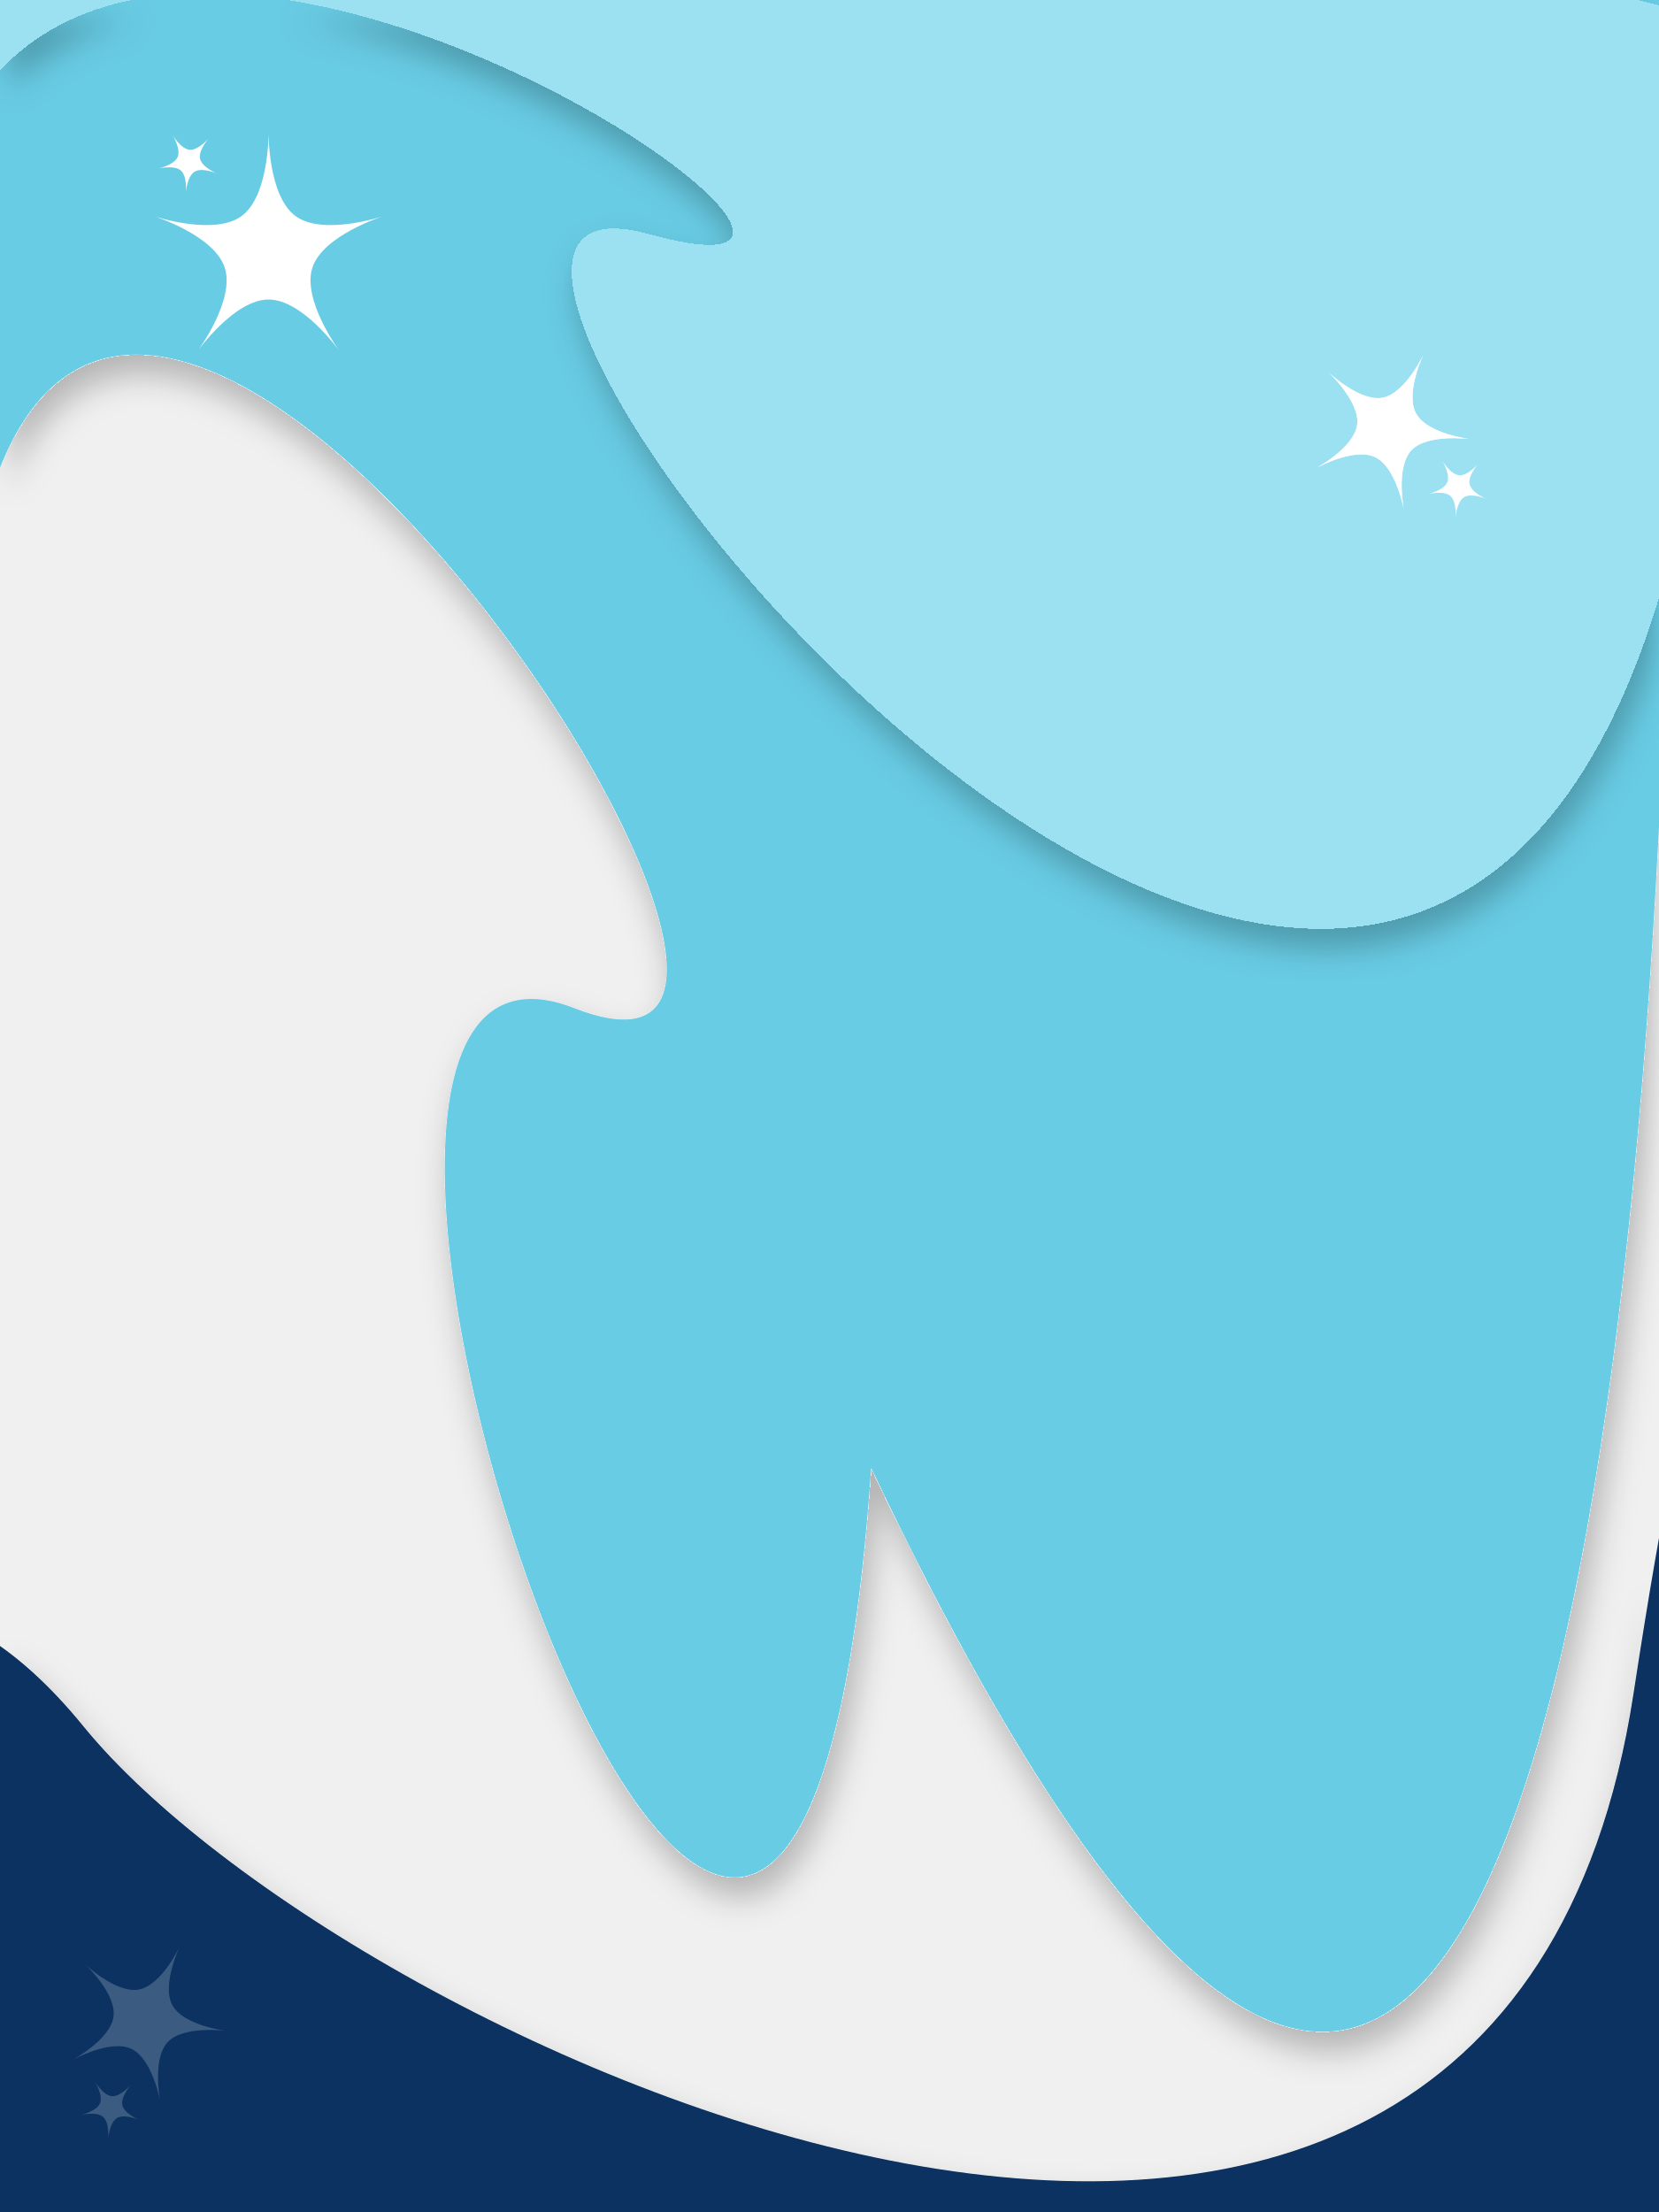
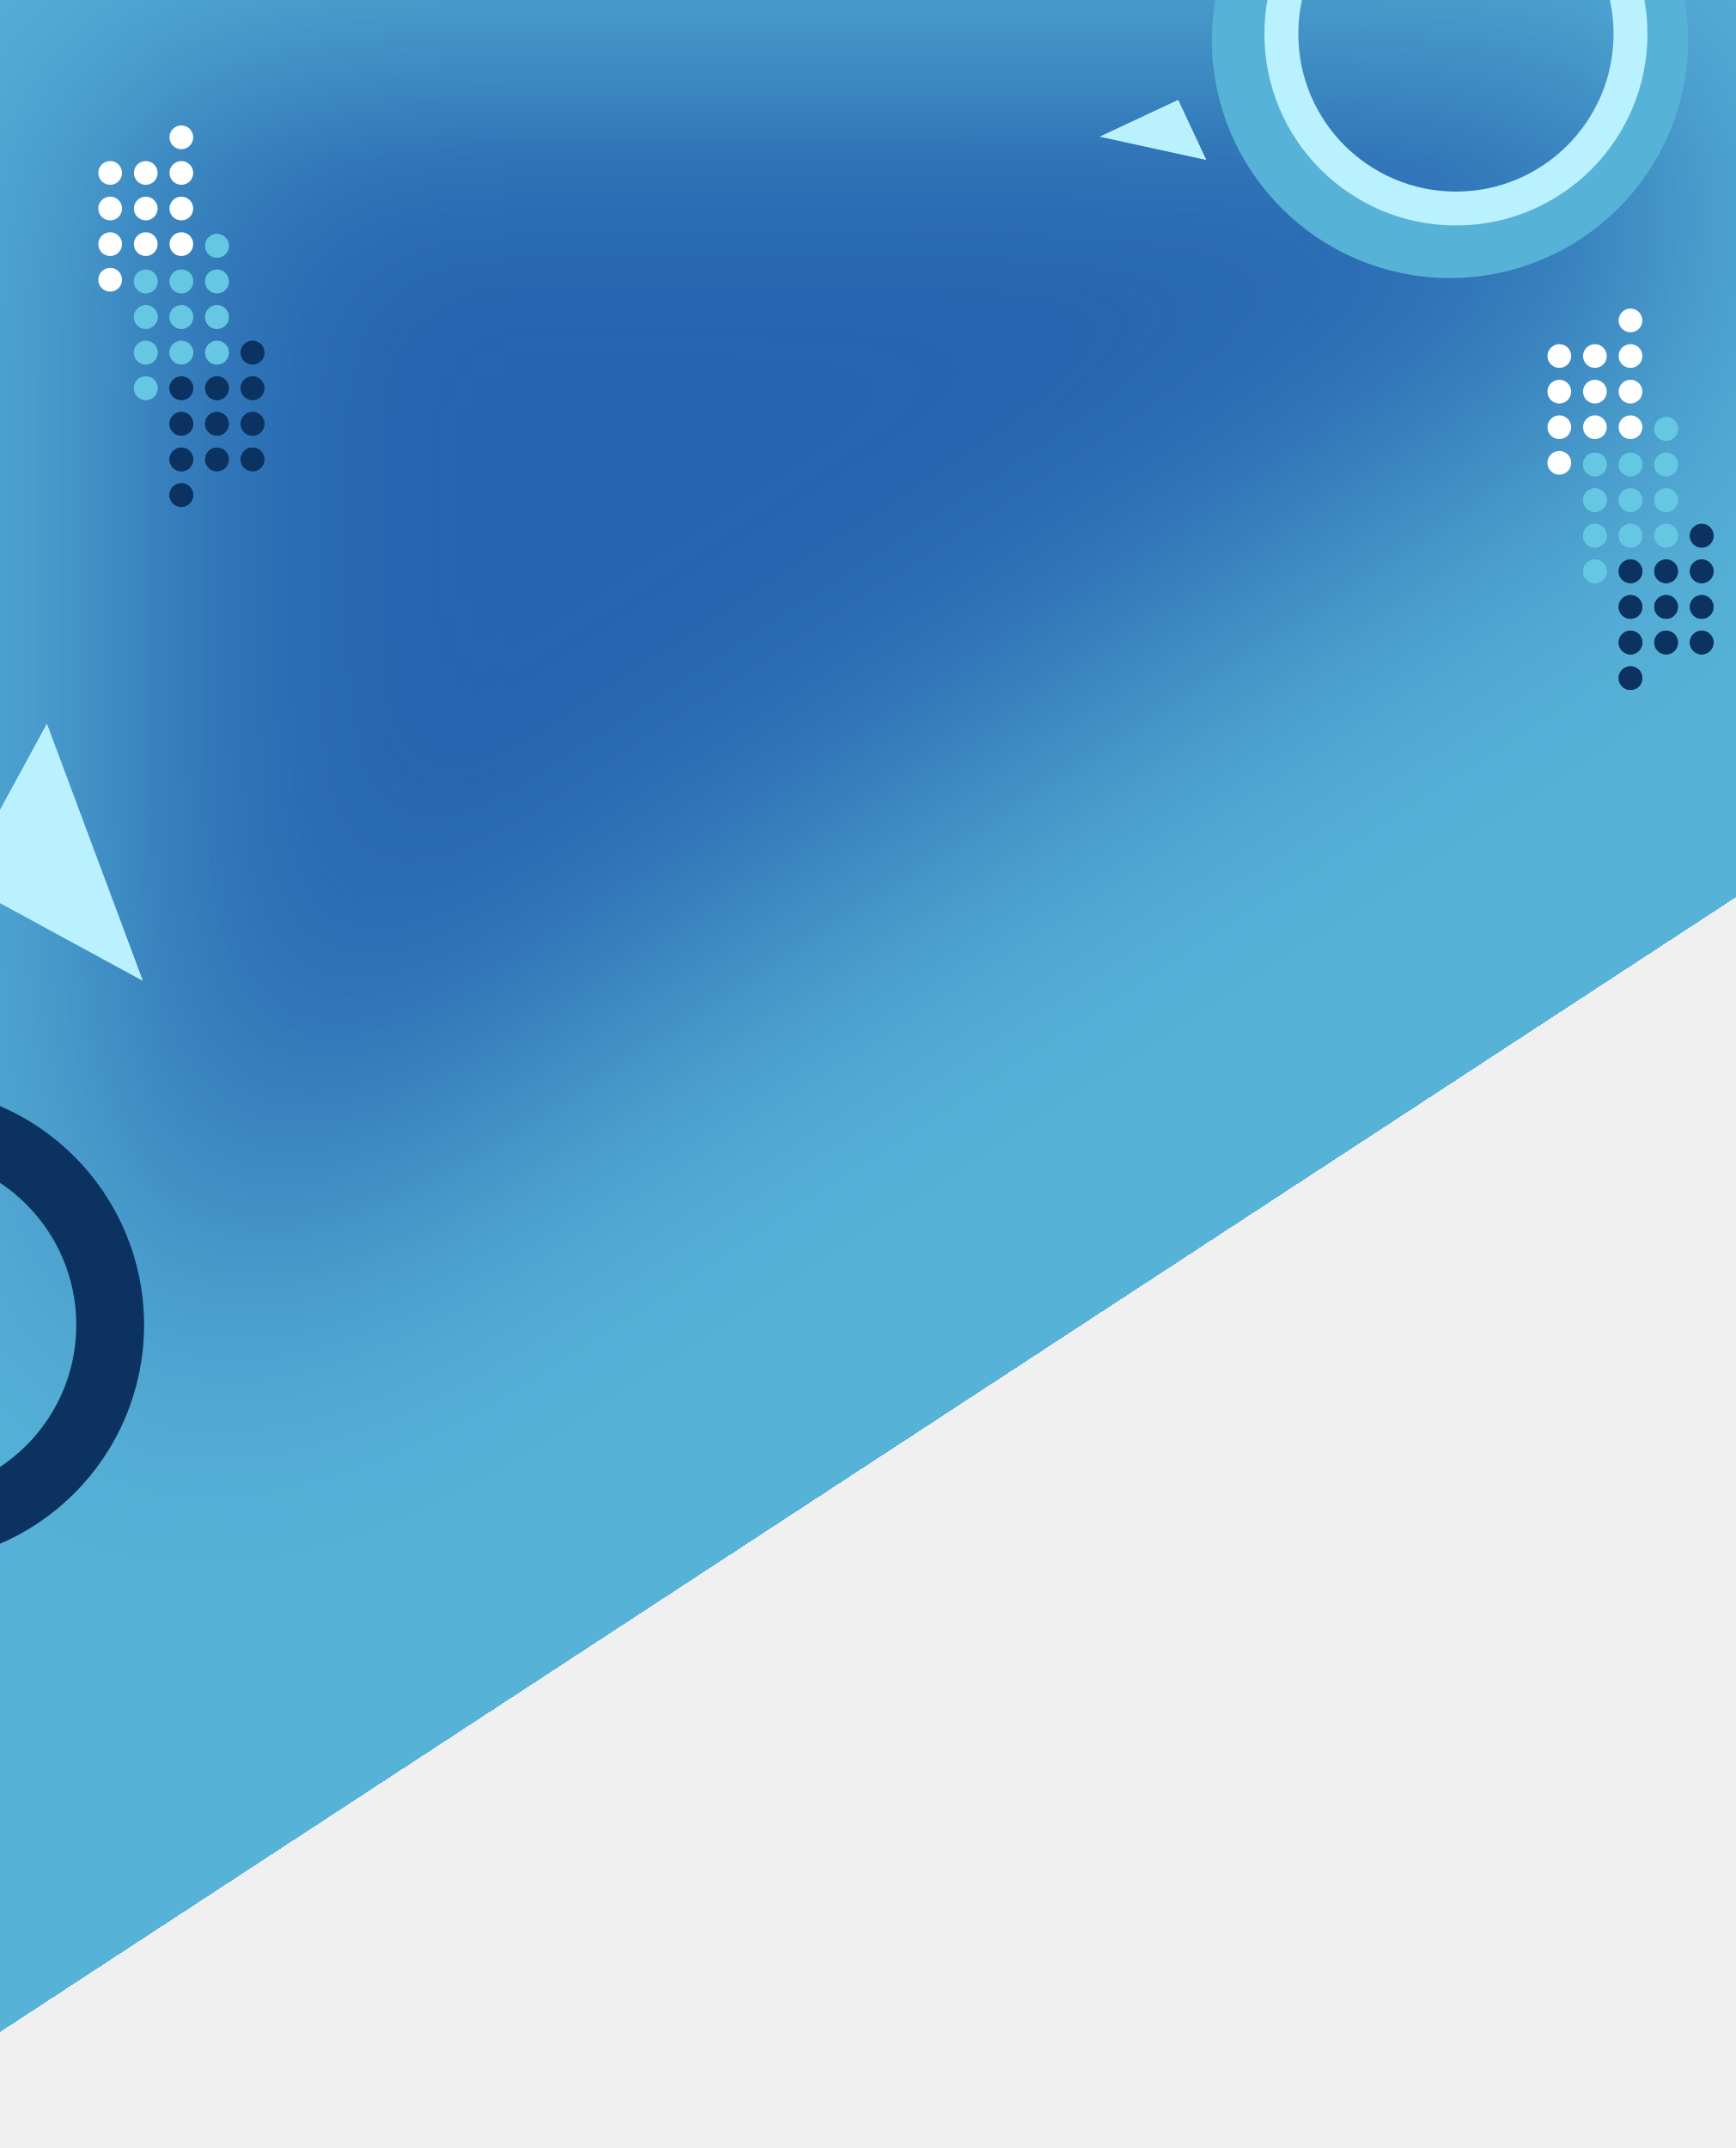
- <svg xmlns="http://www.w3.org/2000/svg" width="1024" height="1366" viewBox="0 0 1024 1366" fill="none">
-   <g filter="url(#filter0_d_3_186)">
-     <path d="M8.016 -294.105C8.428 -303.739 16.344 -311 25.986 -311H1015.76C1024.88 -311 1032.53 -304.211 1033.49 -295.143C1041.15 -222.514 1069.7 84.343 1031.74 306.068C1018.23 945.914 922.5 1715.5 538 906.5C487.199 1642.3 114.242 528.45 354.729 622.599C595.217 716.749 -0.875 -177.97 -25.111 435.5C-47.742 1008.38 1.413 -139.679 8.016 -294.105Z" fill="#68CCE4" />
+ <svg xmlns="http://www.w3.org/2000/svg" width="1024" height="1267" viewBox="0 0 1024 1267" fill="none">
+   <g filter="url(#filter0_i_3_186)">
+     <path d="M-480.254 -234L1202.5 -27.5L1180 427L-104.5 1266.5L-480.254 -234Z" fill="#2564AF" />
  </g>
-   <g filter="url(#filter1_d_3_186)">
-     <path d="M-50.885 11.095C-50.518 1.432 -42.584 -6 -32.914 -6H972.08C972.403 -6 972.634 -5.997 972.956 -5.976C982.962 -5.324 1181.02 9.813 1138.79 184.894C1252.5 611.5 1501.92 403.108 1044.5 285.5C905.5 1035 159.996 77.643 400.435 144.459C640.873 211.275 -26.001 -250.474 -50.231 184.894C-72.039 576.731 -54.592 108.621 -50.885 11.095Z" fill="#CEF6FF" fill-opacity="0.5" shape-rendering="crispEdges" />
-   </g>
-   <g filter="url(#filter2_d_3_186)">
-     <path d="M1027.2 1367.4C1026.51 1376.79 1018.73 1383.55 1009.31 1383.55L-114.577 1383.55C-114.9 1383.55 -115.131 1383.55 -115.453 1383.53C-125.459 1382.88 -323.518 1367.74 -281.289 1192.66C-267.776 738.574 -572.479 836.392 -115.062 954C-219.5 1153.5 -111.5 866 51.5 1066C214.5 1266 924.723 1593 1008.72 1046C1085.92 543.265 1035.81 1249.77 1027.2 1367.4Z" fill="#0B3261" />
-   </g>
-   <path d="M165.854 82C165.854 82 165.479 121.054 182.58 133.478C199.681 145.903 236.707 133.478 236.707 133.478C236.707 133.478 199.449 145.19 192.917 165.294C186.385 185.397 209.644 216.772 209.644 216.772C209.644 216.772 186.992 184.956 165.854 184.956C144.716 184.956 122.064 216.772 122.064 216.772C122.064 216.772 145.322 185.397 138.79 165.294C132.258 145.19 95 133.478 95 133.478C95 133.478 132.026 145.903 149.127 133.478C166.228 121.054 165.854 82 165.854 82Z" fill="white" />
-   <path d="M879.148 218.715C879.148 218.715 867.529 242.711 874.491 255.379C881.453 268.048 907.992 271.204 907.992 271.204C907.992 271.204 881.518 267.54 871.613 278.039C861.709 288.538 866.957 314.704 866.957 314.704C866.957 314.704 862.213 288.444 849.13 282.264C836.047 276.084 812.751 289.099 812.751 289.099C812.751 289.099 836.294 276.533 838.112 262.214C839.931 247.896 820.285 229.774 820.285 229.774C820.285 229.774 839.579 248.268 853.786 245.599C867.993 242.93 879.148 218.715 879.148 218.715Z" fill="white" />
-   <path d="M879.148 218.715C879.148 218.715 867.529 242.711 874.491 255.379C881.453 268.048 907.992 271.204 907.992 271.204C907.992 271.204 881.518 267.54 871.613 278.039C861.709 288.538 866.957 314.704 866.957 314.704C866.957 314.704 862.213 288.444 849.13 282.264C836.047 276.084 812.751 289.099 812.751 289.099C812.751 289.099 836.294 276.533 838.112 262.214C839.931 247.896 820.285 229.774 820.285 229.774C820.285 229.774 839.579 248.268 853.786 245.599C867.993 242.93 879.148 218.715 879.148 218.715Z" fill="white" />
-   <path opacity="0.2" d="M111.148 1201.71C111.148 1201.71 99.529 1225.71 106.491 1238.38C113.453 1251.05 139.992 1254.2 139.992 1254.2C139.992 1254.2 113.518 1250.54 103.613 1261.04C93.709 1271.54 98.957 1297.7 98.957 1297.7C98.957 1297.7 94.213 1271.44 81.13 1265.26C68.047 1259.08 44.751 1272.1 44.751 1272.1C44.751 1272.1 68.293 1259.53 70.112 1245.21C71.931 1230.9 52.285 1212.77 52.285 1212.77C52.285 1212.77 71.579 1231.27 85.786 1228.6C99.993 1225.93 111.148 1201.71 111.148 1201.71Z" fill="white" />
-   <path d="M890.589 284.401C890.589 284.401 895.675 293.02 901.081 293.477C906.488 293.934 912.99 286.295 912.99 286.295C912.99 286.295 906.343 293.809 907.566 299.086C908.789 304.364 918.057 308.162 918.057 308.162C918.057 308.162 908.864 304.187 904.213 306.992C899.562 309.797 898.788 319.783 898.788 319.783C898.788 319.783 899.754 309.813 895.656 306.268C891.559 302.724 881.812 305.098 881.812 305.098C881.812 305.098 891.602 302.911 893.721 297.916C895.839 292.921 890.589 284.401 890.589 284.401Z" fill="white" />
-   <path opacity="0.2" d="M58.589 1285.4C58.589 1285.4 63.675 1294.02 69.081 1294.48C74.488 1294.93 80.99 1287.3 80.99 1287.3C80.99 1287.3 74.343 1294.81 75.566 1300.09C76.788 1305.36 86.057 1309.16 86.057 1309.16C86.057 1309.16 76.864 1305.19 72.213 1307.99C67.562 1310.8 66.788 1320.78 66.788 1320.78C66.788 1320.78 67.754 1310.81 63.656 1307.27C59.559 1303.72 49.812 1306.1 49.812 1306.1C49.812 1306.1 59.602 1303.91 61.721 1298.92C63.84 1293.92 58.589 1285.4 58.589 1285.4Z" fill="white" />
-   <path d="M106.589 83.401C106.589 83.401 111.675 92.02 117.081 92.477C122.488 92.934 128.99 85.295 128.99 85.295C128.99 85.295 122.343 92.809 123.566 98.087C124.789 103.364 134.057 107.162 134.057 107.162C134.057 107.162 124.864 103.187 120.213 105.992C115.562 108.797 114.788 118.783 114.788 118.783C114.788 118.783 115.754 108.813 111.656 105.268C107.559 101.724 97.812 104.098 97.812 104.098C97.812 104.098 107.602 101.911 109.721 96.916C111.839 91.921 106.589 83.401 106.589 83.401Z" fill="white" />
+   <circle cx="86" cy="166" r="7" fill="#65C7E1" />
+   <circle cx="107" cy="166" r="7" fill="#65C7E1" />
+   <path d="M135 166C135 169.866 131.866 173 128 173C124.134 173 121 169.866 121 166C121 162.134 124.134 159 128 159C131.866 159 135 162.134 135 166Z" fill="#65C7E1" />
+   <path d="M135 145C135 148.866 131.866 152 128 152C124.134 152 121 148.866 121 145C121 141.134 124.134 138 128 138C131.866 138 135 141.134 135 145Z" fill="#65C7E1" />
+   <path d="M93 229C93 232.866 89.866 236 86 236C82.134 236 79 232.866 79 229C79 225.134 82.134 222 86 222C89.866 222 93 225.134 93 229Z" fill="#65C7E1" />
+   <circle cx="86" cy="187" r="7" fill="#65C7E1" />
+   <circle cx="107" cy="187" r="7" fill="#65C7E1" />
+   <path d="M135 187C135 190.866 131.866 194 128 194C124.134 194 121 190.866 121 187C121 183.134 124.134 180 128 180C131.866 180 135 183.134 135 187Z" fill="#65C7E1" />
+   <circle cx="86" cy="208" r="7" fill="#65C7E1" />
+   <circle cx="107" cy="208" r="7" fill="#65C7E1" />
+   <path d="M135 208C135 211.866 131.866 215 128 215C124.134 215 121 211.866 121 208C121 204.134 124.134 201 128 201C131.866 201 135 204.134 135 208Z" fill="#65C7E1" />
+   <circle cx="107" cy="229" r="7" fill="#0B3261" />
+   <circle cx="128" cy="229" r="7" fill="#0B3261" />
+   <path d="M156 229C156 232.866 152.866 236 149 236C145.134 236 142 232.866 142 229C142 225.134 145.134 222 149 222C152.866 222 156 225.134 156 229Z" fill="#0B3261" />
+   <path d="M156 208C156 211.866 152.866 215 149 215C145.134 215 142 211.866 142 208C142 204.134 145.134 201 149 201C152.866 201 156 204.134 156 208Z" fill="#0B3261" />
+   <path d="M114 292C114 295.866 110.866 299 107 299C103.134 299 100 295.866 100 292C100 288.134 103.134 285 107 285C110.866 285 114 288.134 114 292Z" fill="#0B3261" />
+   <circle cx="107" cy="250" r="7" fill="#0B3261" />
+   <circle cx="128" cy="250" r="7" fill="#0B3261" />
+   <path d="M156 250C156 253.866 152.866 257 149 257C145.134 257 142 253.866 142 250C142 246.134 145.134 243 149 243C152.866 243 156 246.134 156 250Z" fill="#0B3261" />
+   <circle cx="107" cy="271" r="7" fill="#0B3261" />
+   <circle cx="128" cy="271" r="7" fill="#0B3261" />
+   <path d="M156 271C156 274.866 152.866 278 149 278C145.134 278 142 274.866 142 271C142 267.134 145.134 264 149 264C152.866 264 156 267.134 156 271Z" fill="#0B3261" />
+   <circle cx="86" cy="166" r="7" fill="#65C7E1" />
+   <circle cx="107" cy="166" r="7" fill="#65C7E1" />
+   <path d="M135 166C135 169.866 131.866 173 128 173C124.134 173 121 169.866 121 166C121 162.134 124.134 159 128 159C131.866 159 135 162.134 135 166Z" fill="#65C7E1" />
+   <path d="M135 145C135 148.866 131.866 152 128 152C124.134 152 121 148.866 121 145C121 141.134 124.134 138 128 138C131.866 138 135 141.134 135 145Z" fill="#65C7E1" />
+   <path d="M93 229C93 232.866 89.866 236 86 236C82.134 236 79 232.866 79 229C79 225.134 82.134 222 86 222C89.866 222 93 225.134 93 229Z" fill="#65C7E1" />
+   <circle cx="86" cy="187" r="7" fill="#65C7E1" />
+   <circle cx="107" cy="187" r="7" fill="#65C7E1" />
+   <path d="M135 187C135 190.866 131.866 194 128 194C124.134 194 121 190.866 121 187C121 183.134 124.134 180 128 180C131.866 180 135 183.134 135 187Z" fill="#65C7E1" />
+   <circle cx="86" cy="208" r="7" fill="#65C7E1" />
+   <circle cx="107" cy="208" r="7" fill="#65C7E1" />
+   <path d="M135 208C135 211.866 131.866 215 128 215C124.134 215 121 211.866 121 208C121 204.134 124.134 201 128 201C131.866 201 135 204.134 135 208Z" fill="#65C7E1" />
+   <circle cx="107" cy="229" r="7" fill="#0B3261" />
+   <circle cx="128" cy="229" r="7" fill="#0B3261" />
+   <path d="M156 229C156 232.866 152.866 236 149 236C145.134 236 142 232.866 142 229C142 225.134 145.134 222 149 222C152.866 222 156 225.134 156 229Z" fill="#0B3261" />
+   <path d="M156 208C156 211.866 152.866 215 149 215C145.134 215 142 211.866 142 208C142 204.134 145.134 201 149 201C152.866 201 156 204.134 156 208Z" fill="#0B3261" />
+   <path d="M114 292C114 295.866 110.866 299 107 299C103.134 299 100 295.866 100 292C100 288.134 103.134 285 107 285C110.866 285 114 288.134 114 292Z" fill="#0B3261" />
+   <circle cx="107" cy="250" r="7" fill="#0B3261" />
+   <circle cx="128" cy="250" r="7" fill="#0B3261" />
+   <path d="M156 250C156 253.866 152.866 257 149 257C145.134 257 142 253.866 142 250C142 246.134 145.134 243 149 243C152.866 243 156 246.134 156 250Z" fill="#0B3261" />
+   <circle cx="107" cy="271" r="7" fill="#0B3261" />
+   <circle cx="128" cy="271" r="7" fill="#0B3261" />
+   <path d="M156 271C156 274.866 152.866 278 149 278C145.134 278 142 274.866 142 271C142 267.134 145.134 264 149 264C152.866 264 156 267.134 156 271Z" fill="#0B3261" />
+   <circle cx="65" cy="102" r="7" fill="white" />
+   <circle cx="86" cy="102" r="7" fill="white" />
+   <path d="M114 102C114 105.866 110.866 109 107 109C103.134 109 100 105.866 100 102C100 98.134 103.134 95 107 95C110.866 95 114 98.134 114 102Z" fill="white" />
+   <path d="M114 81C114 84.866 110.866 88 107 88C103.134 88 100 84.866 100 81C100 77.134 103.134 74 107 74C110.866 74 114 77.134 114 81Z" fill="white" />
+   <path d="M72 165C72 168.866 68.866 172 65 172C61.134 172 58 168.866 58 165C58 161.134 61.134 158 65 158C68.866 158 72 161.134 72 165Z" fill="white" />
+   <circle cx="65" cy="123" r="7" fill="white" />
+   <circle cx="86" cy="123" r="7" fill="white" />
+   <path d="M114 123C114 126.866 110.866 130 107 130C103.134 130 100 126.866 100 123C100 119.134 103.134 116 107 116C110.866 116 114 119.134 114 123Z" fill="white" />
+   <circle cx="65" cy="144" r="7" fill="white" />
+   <circle cx="86" cy="144" r="7" fill="white" />
+   <path d="M114 144C114 147.866 110.866 151 107 151C103.134 151 100 147.866 100 144C100 140.134 103.134 137 107 137C110.866 137 114 140.134 114 144Z" fill="white" />
+   <circle cx="941" cy="274" r="7" fill="#65C7E1" />
+   <circle cx="962" cy="274" r="7" fill="#65C7E1" />
+   <path d="M990 274C990 277.866 986.866 281 983 281C979.134 281 976 277.866 976 274C976 270.134 979.134 267 983 267C986.866 267 990 270.134 990 274Z" fill="#65C7E1" />
+   <path d="M990 253C990 256.866 986.866 260 983 260C979.134 260 976 256.866 976 253C976 249.134 979.134 246 983 246C986.866 246 990 249.134 990 253Z" fill="#65C7E1" />
+   <path d="M948 337C948 340.866 944.866 344 941 344C937.134 344 934 340.866 934 337C934 333.134 937.134 330 941 330C944.866 330 948 333.134 948 337Z" fill="#65C7E1" />
+   <circle cx="941" cy="295" r="7" fill="#65C7E1" />
+   <circle cx="962" cy="295" r="7" fill="#65C7E1" />
+   <path d="M990 295C990 298.866 986.866 302 983 302C979.134 302 976 298.866 976 295C976 291.134 979.134 288 983 288C986.866 288 990 291.134 990 295Z" fill="#65C7E1" />
+   <circle cx="941" cy="316" r="7" fill="#65C7E1" />
+   <circle cx="962" cy="316" r="7" fill="#65C7E1" />
+   <path d="M990 316C990 319.866 986.866 323 983 323C979.134 323 976 319.866 976 316C976 312.134 979.134 309 983 309C986.866 309 990 312.134 990 316Z" fill="#65C7E1" />
+   <circle cx="962" cy="337" r="7" fill="#0B3261" />
+   <circle cx="983" cy="337" r="7" fill="#0B3261" />
+   <path d="M1011 337C1011 340.866 1007.87 344 1004 344C1000.13 344 997 340.866 997 337C997 333.134 1000.13 330 1004 330C1007.87 330 1011 333.134 1011 337Z" fill="#0B3261" />
+   <path d="M1011 316C1011 319.866 1007.87 323 1004 323C1000.13 323 997 319.866 997 316C997 312.134 1000.13 309 1004 309C1007.87 309 1011 312.134 1011 316Z" fill="#0B3261" />
+   <path d="M969 400C969 403.866 965.866 407 962 407C958.134 407 955 403.866 955 400C955 396.134 958.134 393 962 393C965.866 393 969 396.134 969 400Z" fill="#0B3261" />
+   <circle cx="962" cy="358" r="7" fill="#0B3261" />
+   <circle cx="983" cy="358" r="7" fill="#0B3261" />
+   <path d="M1011 358C1011 361.866 1007.87 365 1004 365C1000.13 365 997 361.866 997 358C997 354.134 1000.13 351 1004 351C1007.87 351 1011 354.134 1011 358Z" fill="#0B3261" />
+   <circle cx="962" cy="379" r="7" fill="#0B3261" />
+   <circle cx="983" cy="379" r="7" fill="#0B3261" />
+   <path d="M1011 379C1011 382.866 1007.87 386 1004 386C1000.13 386 997 382.866 997 379C997 375.134 1000.13 372 1004 372C1007.87 372 1011 375.134 1011 379Z" fill="#0B3261" />
+   <circle cx="941" cy="274" r="7" fill="#65C7E1" />
+   <circle cx="962" cy="274" r="7" fill="#65C7E1" />
+   <path d="M990 274C990 277.866 986.866 281 983 281C979.134 281 976 277.866 976 274C976 270.134 979.134 267 983 267C986.866 267 990 270.134 990 274Z" fill="#65C7E1" />
+   <path d="M990 253C990 256.866 986.866 260 983 260C979.134 260 976 256.866 976 253C976 249.134 979.134 246 983 246C986.866 246 990 249.134 990 253Z" fill="#65C7E1" />
+   <path d="M948 337C948 340.866 944.866 344 941 344C937.134 344 934 340.866 934 337C934 333.134 937.134 330 941 330C944.866 330 948 333.134 948 337Z" fill="#65C7E1" />
+   <circle cx="941" cy="295" r="7" fill="#65C7E1" />
+   <circle cx="962" cy="295" r="7" fill="#65C7E1" />
+   <path d="M990 295C990 298.866 986.866 302 983 302C979.134 302 976 298.866 976 295C976 291.134 979.134 288 983 288C986.866 288 990 291.134 990 295Z" fill="#65C7E1" />
+   <circle cx="941" cy="316" r="7" fill="#65C7E1" />
+   <circle cx="962" cy="316" r="7" fill="#65C7E1" />
+   <path d="M990 316C990 319.866 986.866 323 983 323C979.134 323 976 319.866 976 316C976 312.134 979.134 309 983 309C986.866 309 990 312.134 990 316Z" fill="#65C7E1" />
+   <circle cx="962" cy="337" r="7" fill="#0B3261" />
+   <circle cx="983" cy="337" r="7" fill="#0B3261" />
+   <path d="M1011 337C1011 340.866 1007.87 344 1004 344C1000.13 344 997 340.866 997 337C997 333.134 1000.13 330 1004 330C1007.87 330 1011 333.134 1011 337Z" fill="#0B3261" />
+   <path d="M1011 316C1011 319.866 1007.87 323 1004 323C1000.13 323 997 319.866 997 316C997 312.134 1000.13 309 1004 309C1007.87 309 1011 312.134 1011 316Z" fill="#0B3261" />
+   <path d="M969 400C969 403.866 965.866 407 962 407C958.134 407 955 403.866 955 400C955 396.134 958.134 393 962 393C965.866 393 969 396.134 969 400Z" fill="#0B3261" />
+   <circle cx="962" cy="358" r="7" fill="#0B3261" />
+   <circle cx="983" cy="358" r="7" fill="#0B3261" />
+   <path d="M1011 358C1011 361.866 1007.87 365 1004 365C1000.13 365 997 361.866 997 358C997 354.134 1000.13 351 1004 351C1007.87 351 1011 354.134 1011 358Z" fill="#0B3261" />
+   <circle cx="962" cy="379" r="7" fill="#0B3261" />
+   <circle cx="983" cy="379" r="7" fill="#0B3261" />
+   <path d="M1011 379C1011 382.866 1007.87 386 1004 386C1000.13 386 997 382.866 997 379C997 375.134 1000.13 372 1004 372C1007.87 372 1011 375.134 1011 379Z" fill="#0B3261" />
+   <circle cx="920" cy="210" r="7" fill="white" />
+   <circle cx="941" cy="210" r="7" fill="white" />
+   <path d="M969 210C969 213.866 965.866 217 962 217C958.134 217 955 213.866 955 210C955 206.134 958.134 203 962 203C965.866 203 969 206.134 969 210Z" fill="white" />
+   <path d="M969 189C969 192.866 965.866 196 962 196C958.134 196 955 192.866 955 189C955 185.134 958.134 182 962 182C965.866 182 969 185.134 969 189Z" fill="white" />
+   <path d="M927 273C927 276.866 923.866 280 920 280C916.134 280 913 276.866 913 273C913 269.134 916.134 266 920 266C923.866 266 927 269.134 927 273Z" fill="white" />
+   <circle cx="920" cy="231" r="7" fill="white" />
+   <circle cx="941" cy="231" r="7" fill="white" />
+   <path d="M969 231C969 234.866 965.866 238 962 238C958.134 238 955 234.866 955 231C955 227.134 958.134 224 962 224C965.866 224 969 227.134 969 231Z" fill="white" />
+   <circle cx="920" cy="252" r="7" fill="white" />
+   <circle cx="941" cy="252" r="7" fill="white" />
+   <path d="M969 252C969 255.866 965.866 259 962 259C958.134 259 955 255.866 955 252C955 248.134 958.134 245 962 245C965.866 245 969 248.134 969 252Z" fill="white" />
+   <circle cx="855.5" cy="23.5" r="120.5" stroke="#57B2D7" stroke-width="40" />
+   <circle cx="859" cy="20" r="103" stroke="#B9F1FF" stroke-width="20" />
+   <circle cx="-55.5" cy="781.5" r="120.5" stroke="#0B3261" stroke-width="40" />
+   <path d="M27.65 427L84.171 578.411L-23 520.116L27.65 427Z" fill="#B9F1FF" />
+   <path d="M27.65 427L84.171 578.411L-23 520.116L27.65 427Z" fill="#B9F1FF" />
+   <path d="M711.615 94.262L649 80.585L695.106 59L711.615 94.262Z" fill="#B9F1FF" />
+   <path d="M711.615 94.262L649 80.585L695.106 59L711.615 94.262Z" fill="#B9F1FF" />
  <defs>
-     <filter id="filter0_d_3_186" x="-47.024" y="-319" width="1122.02" height="1605.68" filterUnits="userSpaceOnUse" color-interpolation-filters="sRGB">
+     <filter id="filter0_i_3_186" x="-480.254" y="-434" width="1741.75" height="1700.5" filterUnits="userSpaceOnUse" color-interpolation-filters="sRGB">
      <feFlood flood-opacity="0" result="BackgroundImageFix" />
+       <feBlend mode="normal" in="SourceGraphic" in2="BackgroundImageFix" result="shape" />
      <feColorMatrix in="SourceAlpha" type="matrix" values="0 0 0 0 0 0 0 0 0 0 0 0 0 0 0 0 0 0 127 0" result="hardAlpha" />
-       <feOffset dx="4" dy="12" />
-       <feGaussianBlur stdDeviation="10" />
-       <feComposite in2="hardAlpha" operator="out" />
-       <feColorMatrix type="matrix" values="0 0 0 0 0 0 0 0 0 0 0 0 0 0 0 0 0 0 0.25 0" />
-       <feBlend mode="normal" in2="BackgroundImageFix" result="effect1_dropShadow_3_186" />
-       <feBlend mode="normal" in="SourceGraphic" in2="effect1_dropShadow_3_186" result="shape" />
-     </filter>
-     <filter id="filter1_d_3_186" x="-77" y="-14" width="1410.54" height="619.627" filterUnits="userSpaceOnUse" color-interpolation-filters="sRGB">
-       <feFlood flood-opacity="0" result="BackgroundImageFix" />
-       <feColorMatrix in="SourceAlpha" type="matrix" values="0 0 0 0 0 0 0 0 0 0 0 0 0 0 0 0 0 0 127 0" result="hardAlpha" />
-       <feOffset dx="4" dy="12" />
-       <feGaussianBlur stdDeviation="10" />
-       <feComposite in2="hardAlpha" operator="out" />
-       <feColorMatrix type="matrix" values="0 0 0 0 0 0 0 0 0 0 0 0 0 0 0 0 0 0 0.25 0" />
-       <feBlend mode="normal" in2="BackgroundImageFix" result="effect1_dropShadow_3_186" />
-       <feBlend mode="normal" in="SourceGraphic" in2="effect1_dropShadow_3_186" result="shape" />
-     </filter>
-     <filter id="filter2_d_3_186" x="-384.284" y="847.556" width="1459.41" height="567.999" filterUnits="userSpaceOnUse" color-interpolation-filters="sRGB">
-       <feFlood flood-opacity="0" result="BackgroundImageFix" />
-       <feColorMatrix in="SourceAlpha" type="matrix" values="0 0 0 0 0 0 0 0 0 0 0 0 0 0 0 0 0 0 127 0" result="hardAlpha" />
-       <feOffset dx="4" dy="12" />
-       <feGaussianBlur stdDeviation="10" />
-       <feComposite in2="hardAlpha" operator="out" />
-       <feColorMatrix type="matrix" values="0 0 0 0 0 0 0 0 0 0 0 0 0 0 0 0 0 0 0.25 0" />
-       <feBlend mode="normal" in2="BackgroundImageFix" result="effect1_dropShadow_3_186" />
-       <feBlend mode="normal" in="SourceGraphic" in2="effect1_dropShadow_3_186" result="shape" />
+       <feOffset dx="59" dy="-400" />
+       <feGaussianBlur stdDeviation="100" />
+       <feComposite in2="hardAlpha" operator="arithmetic" k2="-1" k3="1" />
+       <feColorMatrix type="matrix" values="0 0 0 0 0.341 0 0 0 0 0.698 0 0 0 0 0.843 0 0 0 1 0" />
+       <feBlend mode="normal" in2="shape" result="effect1_innerShadow_3_186" />
    </filter>
  </defs>
</svg>
